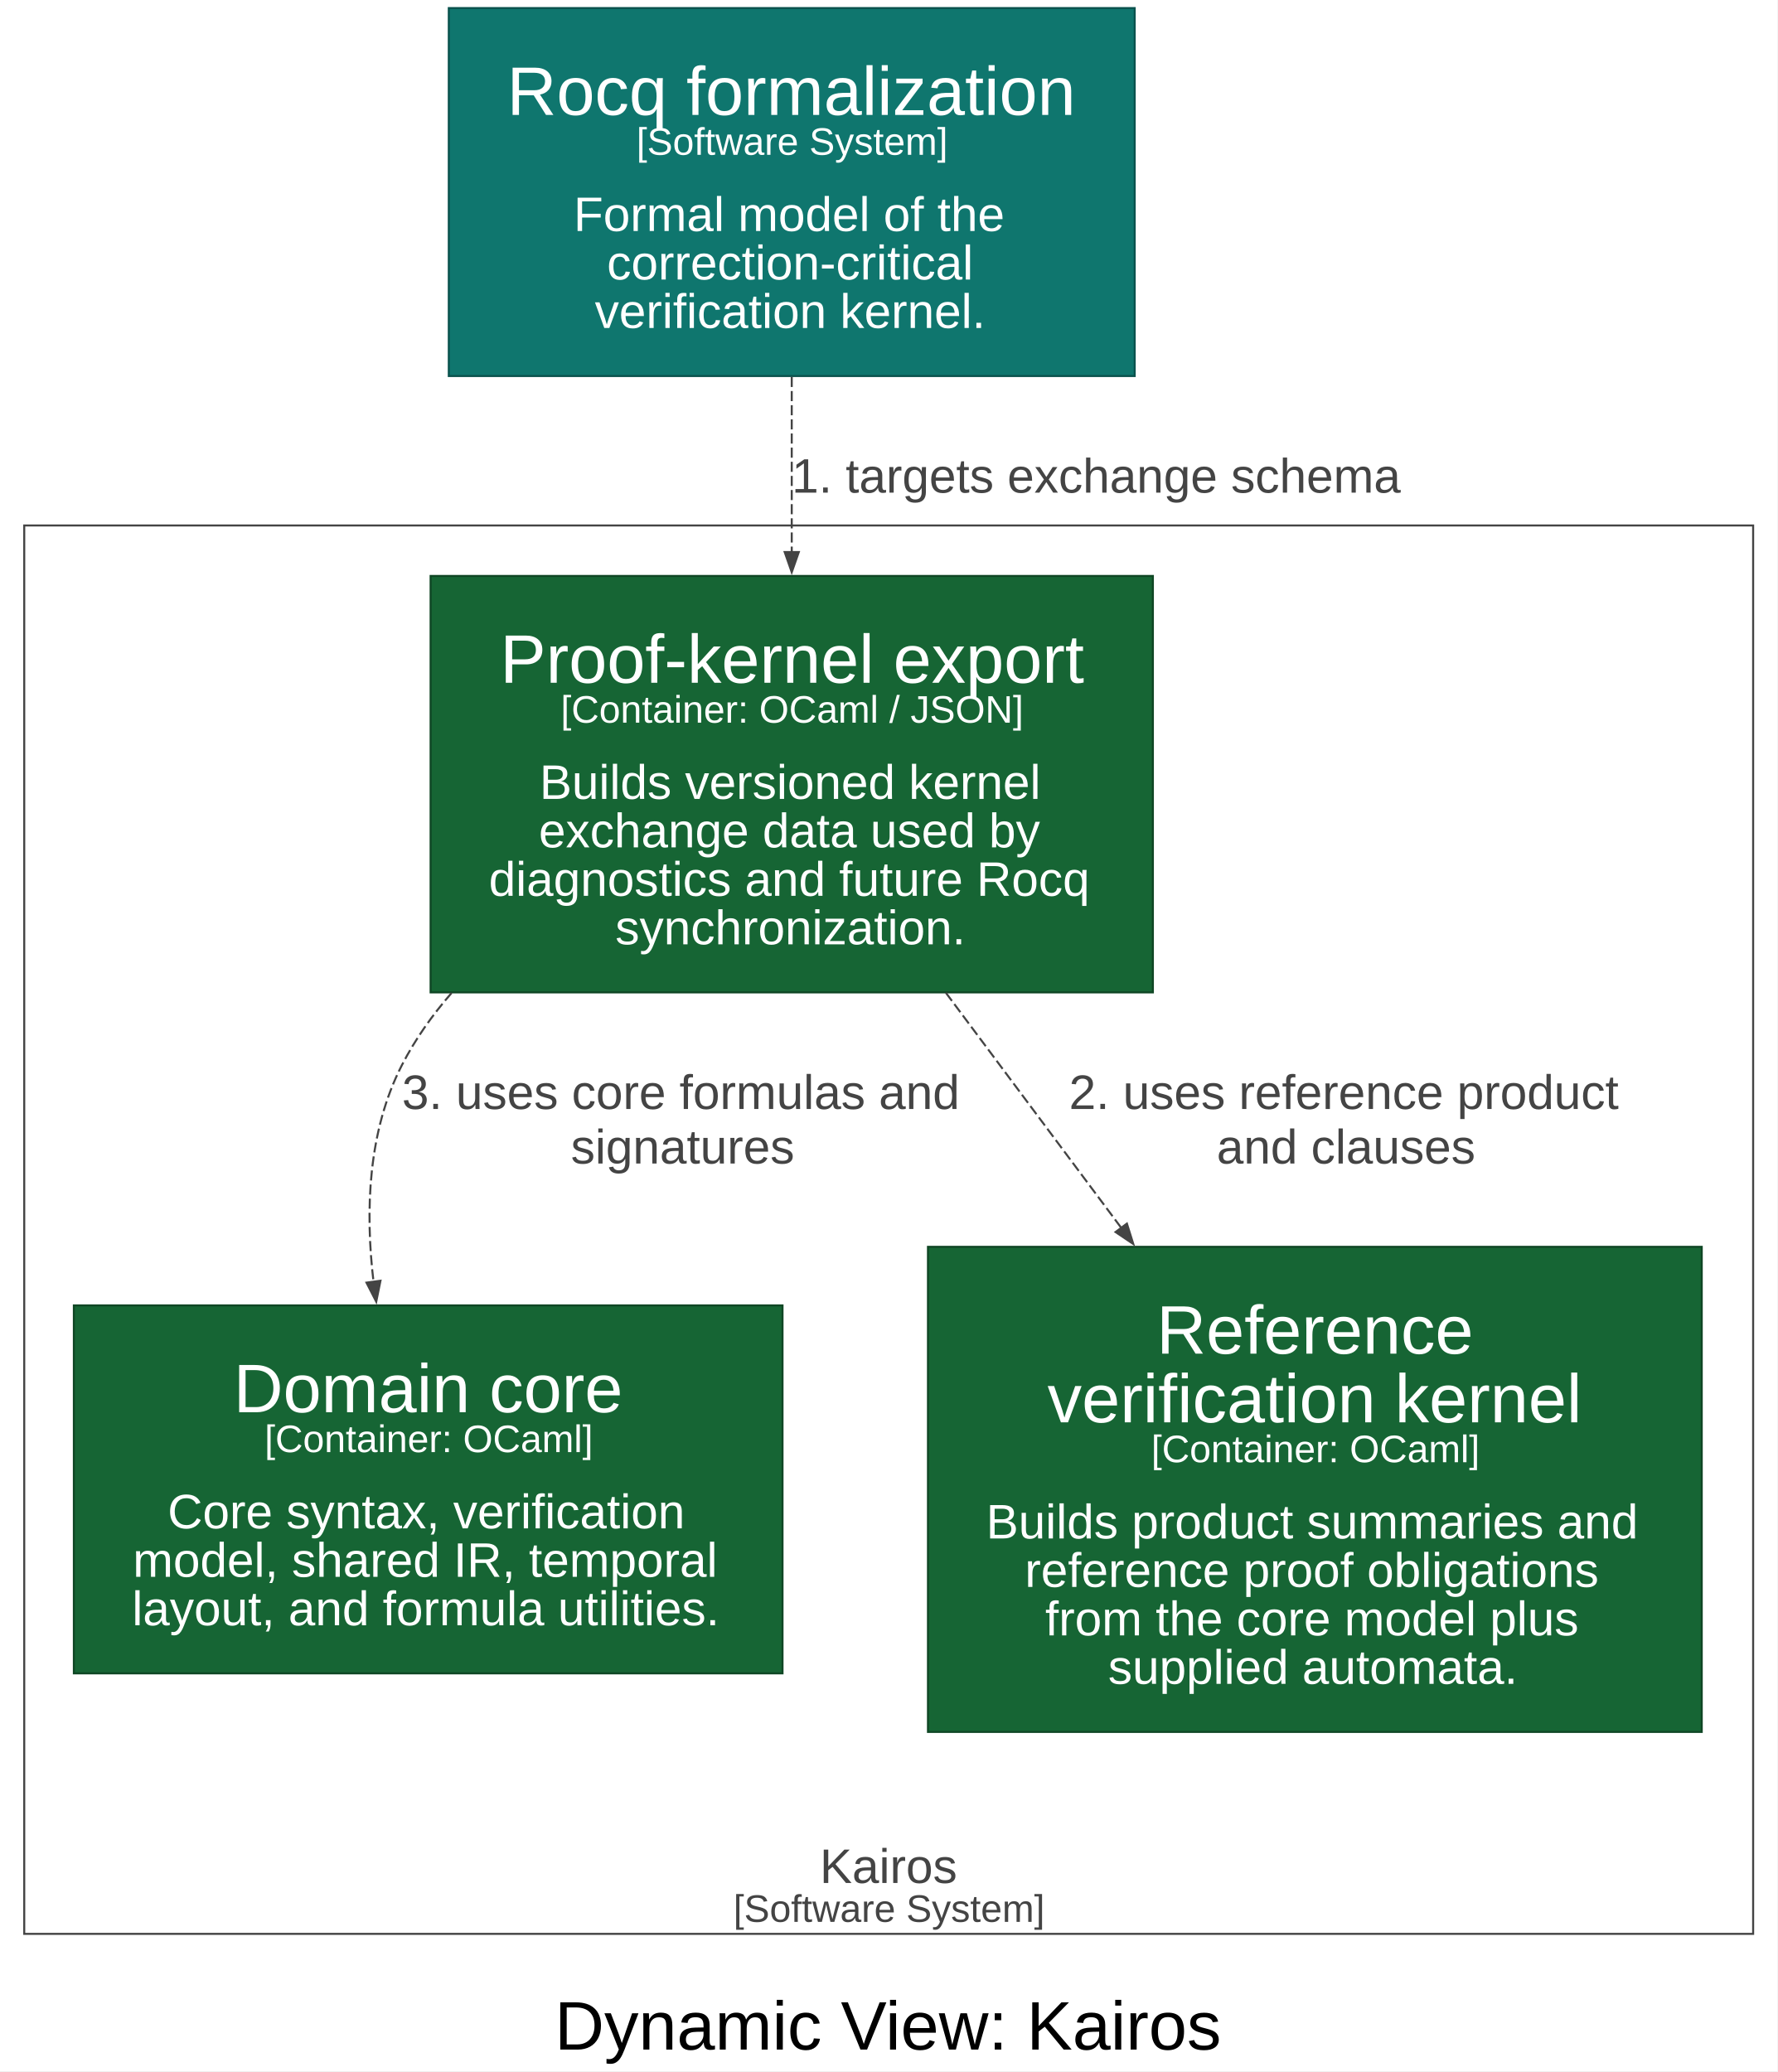
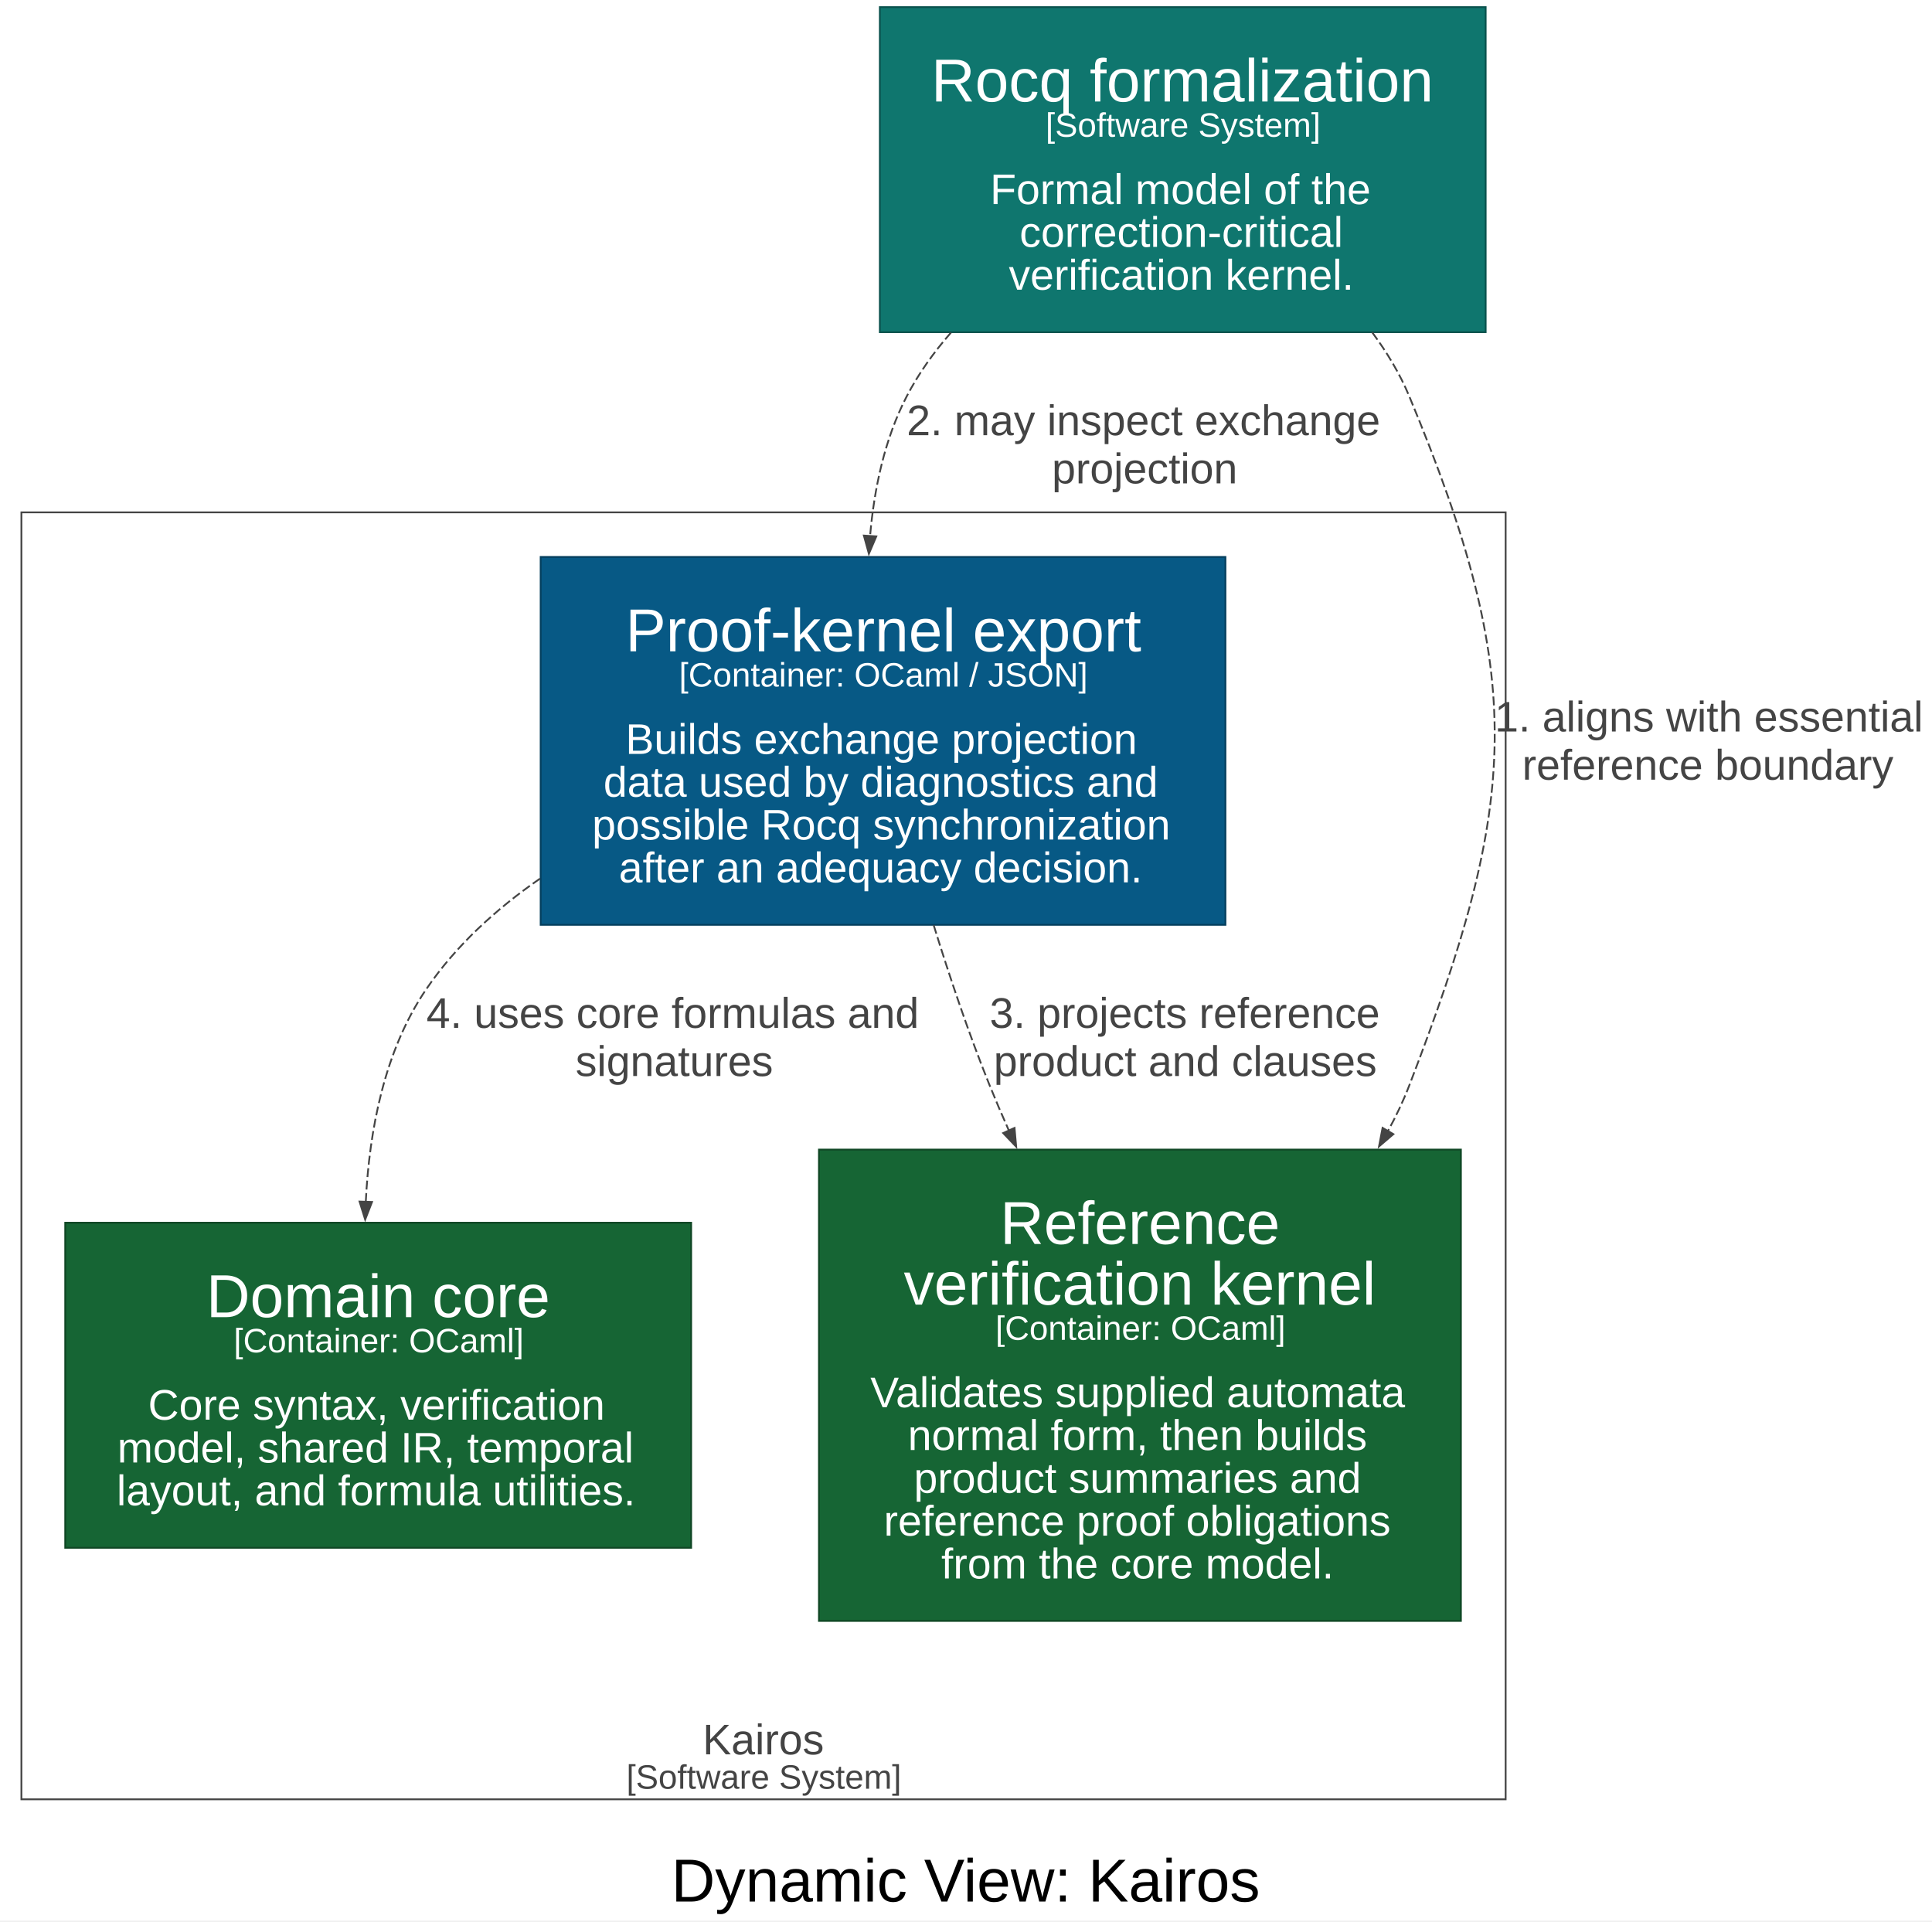
- <svg xmlns="http://www.w3.org/2000/svg" width="880pt" height="1026pt" viewBox="0.00 0.00 880.00 1026.00">
-   <g id="graph0" class="graph" transform="scale(1 1) rotate(0) translate(4 1021.6)">
-     <polygon fill="white" stroke="none" points="-4,4 -4,-1021.6 876,-1021.6 876,4 -4,4" />
-     <text xml:space="preserve" text-anchor="start" x="270.62" y="-6.7" font-family="Arial" font-size="34.00">Dynamic View: Kairos</text>
+ <svg xmlns="http://www.w3.org/2000/svg" width="1083pt" height="1077pt" viewBox="0.00 0.00 1083.00 1077.00">
+   <g id="graph0" class="graph" transform="scale(1 1) rotate(0) translate(4 1072.6)">
+     <polygon fill="white" stroke="none" points="-4,4 -4,-1072.6 1079.37,-1072.6 1079.37,4 -4,4" />
+     <text xml:space="preserve" text-anchor="start" x="372.31" y="-6.7" font-family="Arial" font-size="34.00">Dynamic View: Kairos</text>
    <g id="clust1" class="cluster">
-       <polygon fill="none" stroke="#444444" points="8,-64 8,-761.4 864,-761.4 864,-64 8,-64" />
-       <text xml:space="preserve" text-anchor="start" x="401.88" y="-89.2" font-family="Arial" font-size="24.00" fill="#444444">Kairos</text>
-       <text xml:space="preserve" text-anchor="start" x="359.12" y="-69.95" font-family="Arial" font-size="19.00" fill="#444444">[Software System]</text>
+       <polygon fill="none" stroke="#444444" points="8,-64 8,-785.4 840,-785.4 840,-64 8,-64" />
+       <text xml:space="preserve" text-anchor="start" x="389.88" y="-89.2" font-family="Arial" font-size="24.00" fill="#444444">Kairos</text>
+       <text xml:space="preserve" text-anchor="start" x="347.12" y="-69.95" font-family="Arial" font-size="19.00" fill="#444444">[Software System]</text>
    </g>
    <g id="12" class="node">
-       <polygon fill="#166534" stroke="#0f4624" points="383.43,-375.2 32.57,-375.2 32.57,-193 383.43,-193 383.43,-375.2" />
-       <text xml:space="preserve" text-anchor="start" x="111.62" y="-322.3" font-family="Arial" font-size="34.00" fill="#ffffff">Domain core</text>
-       <text xml:space="preserve" text-anchor="start" x="127" y="-302.55" font-family="Arial" font-size="19.00" fill="#ffffff">[Container: OCaml]</text>
-       <text xml:space="preserve" text-anchor="start" x="79" y="-264.8" font-family="Arial" font-size="24.00" fill="#ffffff">Core syntax, verification</text>
-       <text xml:space="preserve" text-anchor="start" x="61.75" y="-240.8" font-family="Arial" font-size="24.00" fill="#ffffff">model, shared IR, temporal</text>
-       <text xml:space="preserve" text-anchor="start" x="61.38" y="-216.8" font-family="Arial" font-size="24.00" fill="#ffffff">layout, and formula utilities.</text>
+       <polygon fill="#166534" stroke="#0f4624" points="383.43,-387.2 32.57,-387.2 32.57,-205 383.43,-205 383.43,-387.2" />
+       <text xml:space="preserve" text-anchor="start" x="111.62" y="-334.3" font-family="Arial" font-size="34.00" fill="#ffffff">Domain core</text>
+       <text xml:space="preserve" text-anchor="start" x="127" y="-314.55" font-family="Arial" font-size="19.00" fill="#ffffff">[Container: OCaml]</text>
+       <text xml:space="preserve" text-anchor="start" x="79" y="-276.8" font-family="Arial" font-size="24.00" fill="#ffffff">Core syntax, verification</text>
+       <text xml:space="preserve" text-anchor="start" x="61.75" y="-252.8" font-family="Arial" font-size="24.00" fill="#ffffff">model, shared IR, temporal</text>
+       <text xml:space="preserve" text-anchor="start" x="61.38" y="-228.8" font-family="Arial" font-size="24.00" fill="#ffffff">layout, and formula utilities.</text>
    </g>
    <g id="13" class="node">
-       <polygon fill="#166534" stroke="#0f4624" points="838.55,-404.2 455.45,-404.2 455.45,-164 838.55,-164 838.55,-404.2" />
-       <text xml:space="preserve" text-anchor="start" x="568.62" y="-351.3" font-family="Arial" font-size="34.00" fill="#ffffff">Reference</text>
-       <text xml:space="preserve" text-anchor="start" x="514.62" y="-317.3" font-family="Arial" font-size="34.00" fill="#ffffff">verification kernel</text>
-       <text xml:space="preserve" text-anchor="start" x="566" y="-297.55" font-family="Arial" font-size="19.00" fill="#ffffff">[Container: OCaml]</text>
-       <text xml:space="preserve" text-anchor="start" x="484.25" y="-259.8" font-family="Arial" font-size="24.00" fill="#ffffff">Builds product summaries and</text>
-       <text xml:space="preserve" text-anchor="start" x="503.38" y="-235.8" font-family="Arial" font-size="24.00" fill="#ffffff">reference proof obligations</text>
-       <text xml:space="preserve" text-anchor="start" x="513.5" y="-211.8" font-family="Arial" font-size="24.00" fill="#ffffff">from the core model plus</text>
-       <text xml:space="preserve" text-anchor="start" x="544.62" y="-187.8" font-family="Arial" font-size="24.00" fill="#ffffff">supplied automata.</text>
+       <polygon fill="#166534" stroke="#0f4624" points="814.92,-428.2 455.07,-428.2 455.07,-164 814.92,-164 814.92,-428.2" />
+       <text xml:space="preserve" text-anchor="start" x="556.62" y="-375.3" font-family="Arial" font-size="34.00" fill="#ffffff">Reference</text>
+       <text xml:space="preserve" text-anchor="start" x="502.62" y="-341.3" font-family="Arial" font-size="34.00" fill="#ffffff">verification kernel</text>
+       <text xml:space="preserve" text-anchor="start" x="554" y="-321.55" font-family="Arial" font-size="19.00" fill="#ffffff">[Container: OCaml]</text>
+       <text xml:space="preserve" text-anchor="start" x="483.88" y="-283.8" font-family="Arial" font-size="24.00" fill="#ffffff">Validates supplied automata</text>
+       <text xml:space="preserve" text-anchor="start" x="504.88" y="-259.8" font-family="Arial" font-size="24.00" fill="#ffffff">normal form, then builds</text>
+       <text xml:space="preserve" text-anchor="start" x="508.25" y="-235.8" font-family="Arial" font-size="24.00" fill="#ffffff">product summaries and</text>
+       <text xml:space="preserve" text-anchor="start" x="491.38" y="-211.8" font-family="Arial" font-size="24.00" fill="#ffffff">reference proof obligations</text>
+       <text xml:space="preserve" text-anchor="start" x="523.62" y="-187.8" font-family="Arial" font-size="24.00" fill="#ffffff">from the core model.</text>
    </g>
    <g id="18" class="node">
-       <polygon fill="#166534" stroke="#0f4624" points="566.8,-736.4 209.2,-736.4 209.2,-530.2 566.8,-530.2 566.8,-736.4" />
-       <text xml:space="preserve" text-anchor="start" x="243.62" y="-683.5" font-family="Arial" font-size="34.00" fill="#ffffff">Proof-kernel export</text>
-       <text xml:space="preserve" text-anchor="start" x="273.62" y="-663.75" font-family="Arial" font-size="19.00" fill="#ffffff">[Container: OCaml / JSON]</text>
-       <text xml:space="preserve" text-anchor="start" x="263.12" y="-626" font-family="Arial" font-size="24.00" fill="#ffffff">Builds versioned kernel</text>
-       <text xml:space="preserve" text-anchor="start" x="262.75" y="-602" font-family="Arial" font-size="24.00" fill="#ffffff">exchange data used by</text>
-       <text xml:space="preserve" text-anchor="start" x="238" y="-578" font-family="Arial" font-size="24.00" fill="#ffffff">diagnostics and future Rocq</text>
-       <text xml:space="preserve" text-anchor="start" x="300.62" y="-554" font-family="Arial" font-size="24.00" fill="#ffffff">synchronization.</text>
+       <polygon fill="#075985" stroke="#043e5d" points="682.92,-760.4 299.07,-760.4 299.07,-554.2 682.92,-554.2 682.92,-760.4" />
+       <text xml:space="preserve" text-anchor="start" x="346.62" y="-707.5" font-family="Arial" font-size="34.00" fill="#ffffff">Proof-kernel export</text>
+       <text xml:space="preserve" text-anchor="start" x="376.62" y="-687.75" font-family="Arial" font-size="19.00" fill="#ffffff">[Container: OCaml / JSON]</text>
+       <text xml:space="preserve" text-anchor="start" x="346.62" y="-650" font-family="Arial" font-size="24.00" fill="#ffffff">Builds exchange projection</text>
+       <text xml:space="preserve" text-anchor="start" x="334.25" y="-626" font-family="Arial" font-size="24.00" fill="#ffffff">data used by diagnostics and</text>
+       <text xml:space="preserve" text-anchor="start" x="327.88" y="-602" font-family="Arial" font-size="24.00" fill="#ffffff">possible Rocq synchronization</text>
+       <text xml:space="preserve" text-anchor="start" x="342.88" y="-578" font-family="Arial" font-size="24.00" fill="#ffffff">after an adequacy decision.</text>
    </g>
    <g id="45" class="edge">
-       <path fill="none" stroke="#444444" stroke-dasharray="5,2" d="M219.58,-529.91C209.99,-518.92 201.59,-507.02 195,-494.2 178.23,-461.59 176.69,-422.23 180.98,-386.5" />
-       <polygon fill="#444444" stroke="#444444" points="184.38,-387.42 182.28,-377.04 177.45,-386.47 184.38,-387.42" />
-       <text xml:space="preserve" text-anchor="start" x="195" y="-472.45" font-family="Arial" font-size="24.00" fill="#444444">3. uses core formulas and</text>
-       <text xml:space="preserve" text-anchor="start" x="278.62" y="-445.45" font-family="Arial" font-size="24.00" fill="#444444">signatures</text>
+       <path fill="none" stroke="#444444" stroke-dasharray="5,2" d="M298.73,-580.11C274.06,-563.06 251.65,-542.6 235,-518.2 211.49,-483.75 203,-439.08 201.04,-398.92" />
+       <polygon fill="#444444" stroke="#444444" points="204.54,-398.84 200.7,-388.96 197.55,-399.07 204.54,-398.84" />
+       <text xml:space="preserve" text-anchor="start" x="235" y="-496.45" font-family="Arial" font-size="24.00" fill="#444444">4. uses core formulas and</text>
+       <text xml:space="preserve" text-anchor="start" x="318.62" y="-469.45" font-family="Arial" font-size="24.00" fill="#444444">signatures</text>
    </g>
    <g id="46" class="edge">
-       <path fill="none" stroke="#444444" stroke-dasharray="5,2" d="M464.31,-530.01C491.52,-493.53 522.53,-451.96 551.17,-413.56" />
-       <polygon fill="#444444" stroke="#444444" points="553.94,-415.71 557.11,-405.6 548.32,-411.53 553.94,-415.71" />
-       <text xml:space="preserve" text-anchor="start" x="525.27" y="-472.45" font-family="Arial" font-size="24.00" fill="#444444">2. uses reference product</text>
-       <text xml:space="preserve" text-anchor="start" x="598.39" y="-445.45" font-family="Arial" font-size="24.00" fill="#444444">and clauses</text>
+       <path fill="none" stroke="#444444" stroke-dasharray="5,2" d="M519.38,-554C528.45,-524.66 539.16,-492.86 550.75,-464.2 554.13,-455.85 557.76,-447.35 561.56,-438.82" />
+       <polygon fill="#444444" stroke="#444444" points="564.7,-440.36 565.64,-429.81 558.33,-437.47 564.7,-440.36" />
+       <text xml:space="preserve" text-anchor="start" x="550.75" y="-496.45" font-family="Arial" font-size="24.00" fill="#444444">3. projects reference</text>
+       <text xml:space="preserve" text-anchor="start" x="553" y="-469.45" font-family="Arial" font-size="24.00" fill="#444444">product and clauses</text>
    </g>
    <g id="2" class="node">
-       <polygon fill="#0f766e" stroke="#0a524d" points="557.8,-1017.6 218.2,-1017.6 218.2,-835.4 557.8,-835.4 557.8,-1017.6" />
-       <text xml:space="preserve" text-anchor="start" x="247" y="-964.7" font-family="Arial" font-size="34.00" fill="#ffffff">Rocq formalization</text>
-       <text xml:space="preserve" text-anchor="start" x="311.12" y="-944.95" font-family="Arial" font-size="19.00" fill="#ffffff">[Software System]</text>
-       <text xml:space="preserve" text-anchor="start" x="280" y="-907.2" font-family="Arial" font-size="24.00" fill="#ffffff">Formal model of the</text>
-       <text xml:space="preserve" text-anchor="start" x="296.5" y="-883.2" font-family="Arial" font-size="24.00" fill="#ffffff">correction-critical</text>
-       <text xml:space="preserve" text-anchor="start" x="290.5" y="-859.2" font-family="Arial" font-size="24.00" fill="#ffffff">verification kernel.</text>
+       <polygon fill="#0f766e" stroke="#0a524d" points="828.8,-1068.6 489.2,-1068.6 489.2,-886.4 828.8,-886.4 828.8,-1068.6" />
+       <text xml:space="preserve" text-anchor="start" x="518" y="-1015.7" font-family="Arial" font-size="34.00" fill="#ffffff">Rocq formalization</text>
+       <text xml:space="preserve" text-anchor="start" x="582.12" y="-995.95" font-family="Arial" font-size="19.00" fill="#ffffff">[Software System]</text>
+       <text xml:space="preserve" text-anchor="start" x="551" y="-958.2" font-family="Arial" font-size="24.00" fill="#ffffff">Formal model of the</text>
+       <text xml:space="preserve" text-anchor="start" x="567.5" y="-934.2" font-family="Arial" font-size="24.00" fill="#ffffff">correction-critical</text>
+       <text xml:space="preserve" text-anchor="start" x="561.5" y="-910.2" font-family="Arial" font-size="24.00" fill="#ffffff">verification kernel.</text>
    </g>
    <g id="60" class="edge">
-       <path fill="none" stroke="#444444" stroke-dasharray="5,2" d="M388,-834.96C388,-807.47 388,-776.91 388,-748.1" />
-       <polygon fill="#444444" stroke="#444444" points="391.5,-748.24 388,-738.24 384.5,-748.24 391.5,-748.24" />
-       <text xml:space="preserve" text-anchor="start" x="388" y="-777.65" font-family="Arial" font-size="24.00" fill="#444444">1. targets exchange schema</text>
+       <path fill="none" stroke="#444444" stroke-dasharray="5,2" d="M765.22,-886.26C773.55,-875.03 780.75,-863.02 786,-850.4 851.97,-691.94 847.66,-624.39 786,-464.2 782.62,-455.41 778.54,-446.8 773.92,-438.41" />
+       <polygon fill="#444444" stroke="#444444" points="777.07,-436.86 769.02,-429.97 771.01,-440.38 777.07,-436.86" />
+       <text xml:space="preserve" text-anchor="start" x="833.87" y="-662.55" font-family="Arial" font-size="24.00" fill="#444444">1. aligns with essential</text>
+       <text xml:space="preserve" text-anchor="start" x="849.25" y="-635.55" font-family="Arial" font-size="24.00" fill="#444444">reference boundary</text>
+     </g>
+     <g id="62" class="edge">
+       <path fill="none" stroke="#444444" stroke-dasharray="5,2" d="M529.07,-886.16C519.4,-875.11 510.87,-863.17 504.25,-850.4 491.94,-826.63 486.03,-798.95 483.73,-772.11" />
+       <polygon fill="#444444" stroke="#444444" points="487.22,-771.93 483.06,-762.19 480.24,-772.4 487.22,-771.93" />
+       <text xml:space="preserve" text-anchor="start" x="504.25" y="-828.65" font-family="Arial" font-size="24.00" fill="#444444">2. may inspect exchange</text>
+       <text xml:space="preserve" text-anchor="start" x="585.62" y="-801.65" font-family="Arial" font-size="24.00" fill="#444444">projection</text>
    </g>
  </g>
</svg>
